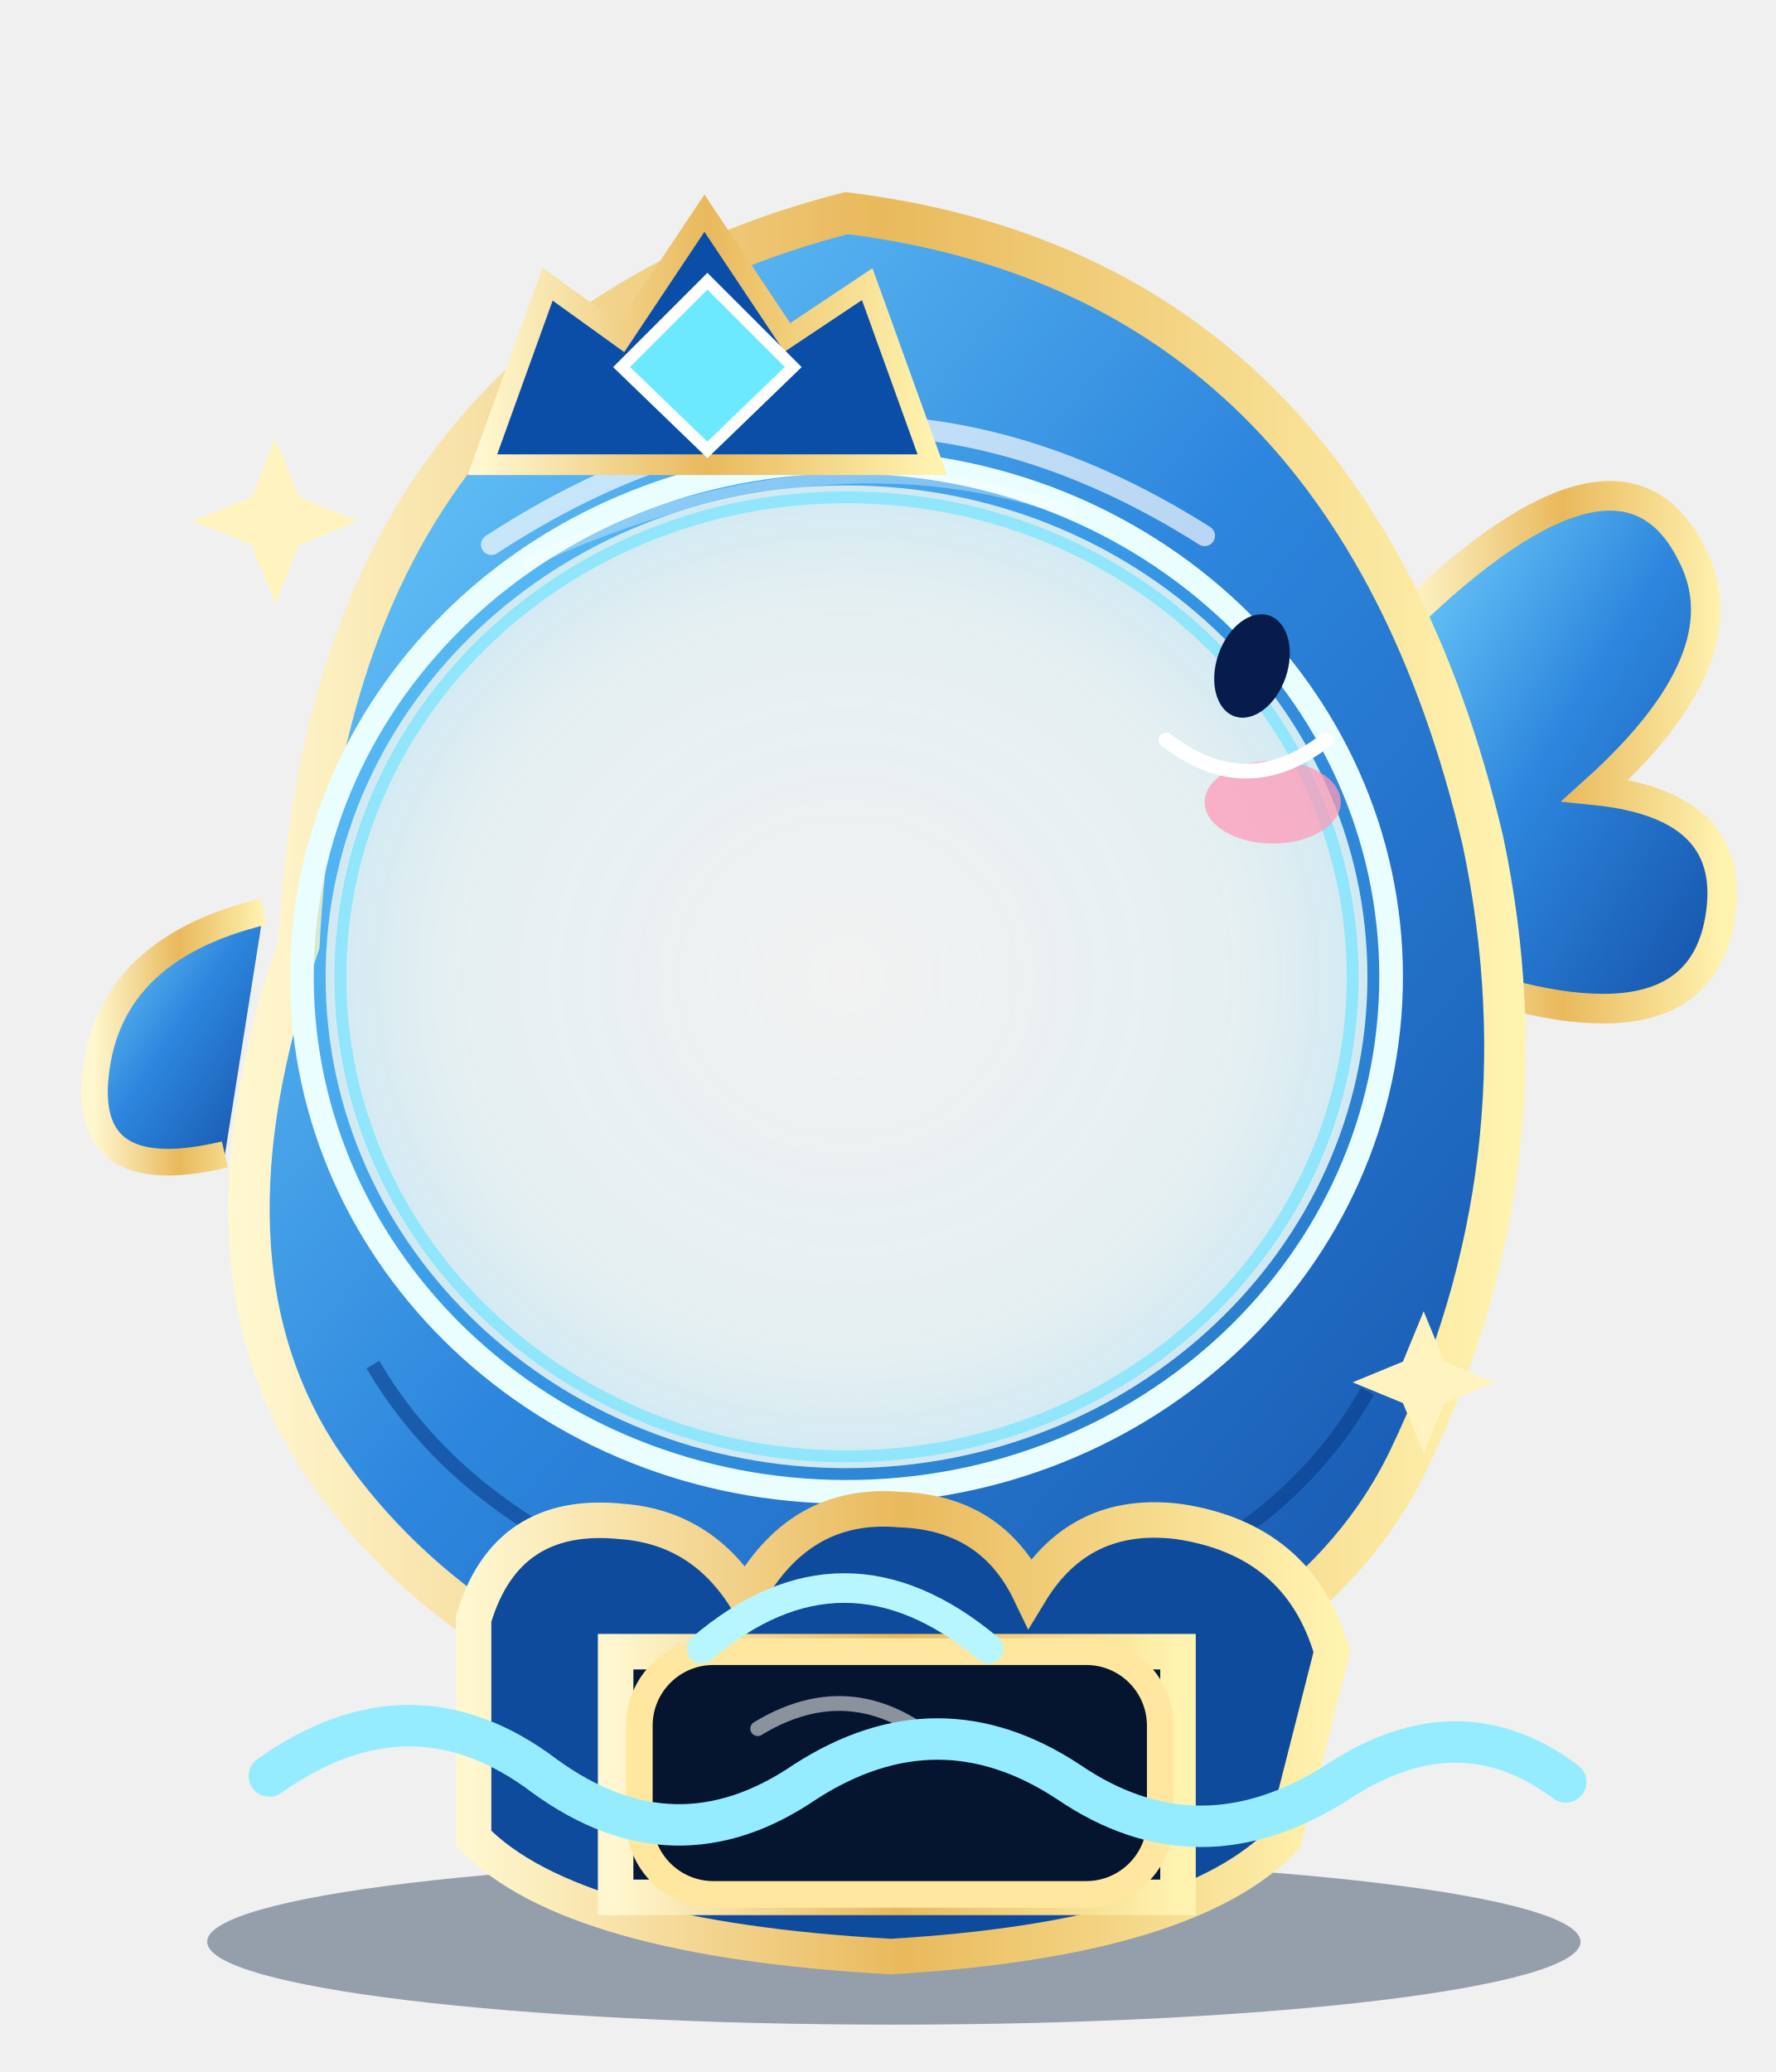
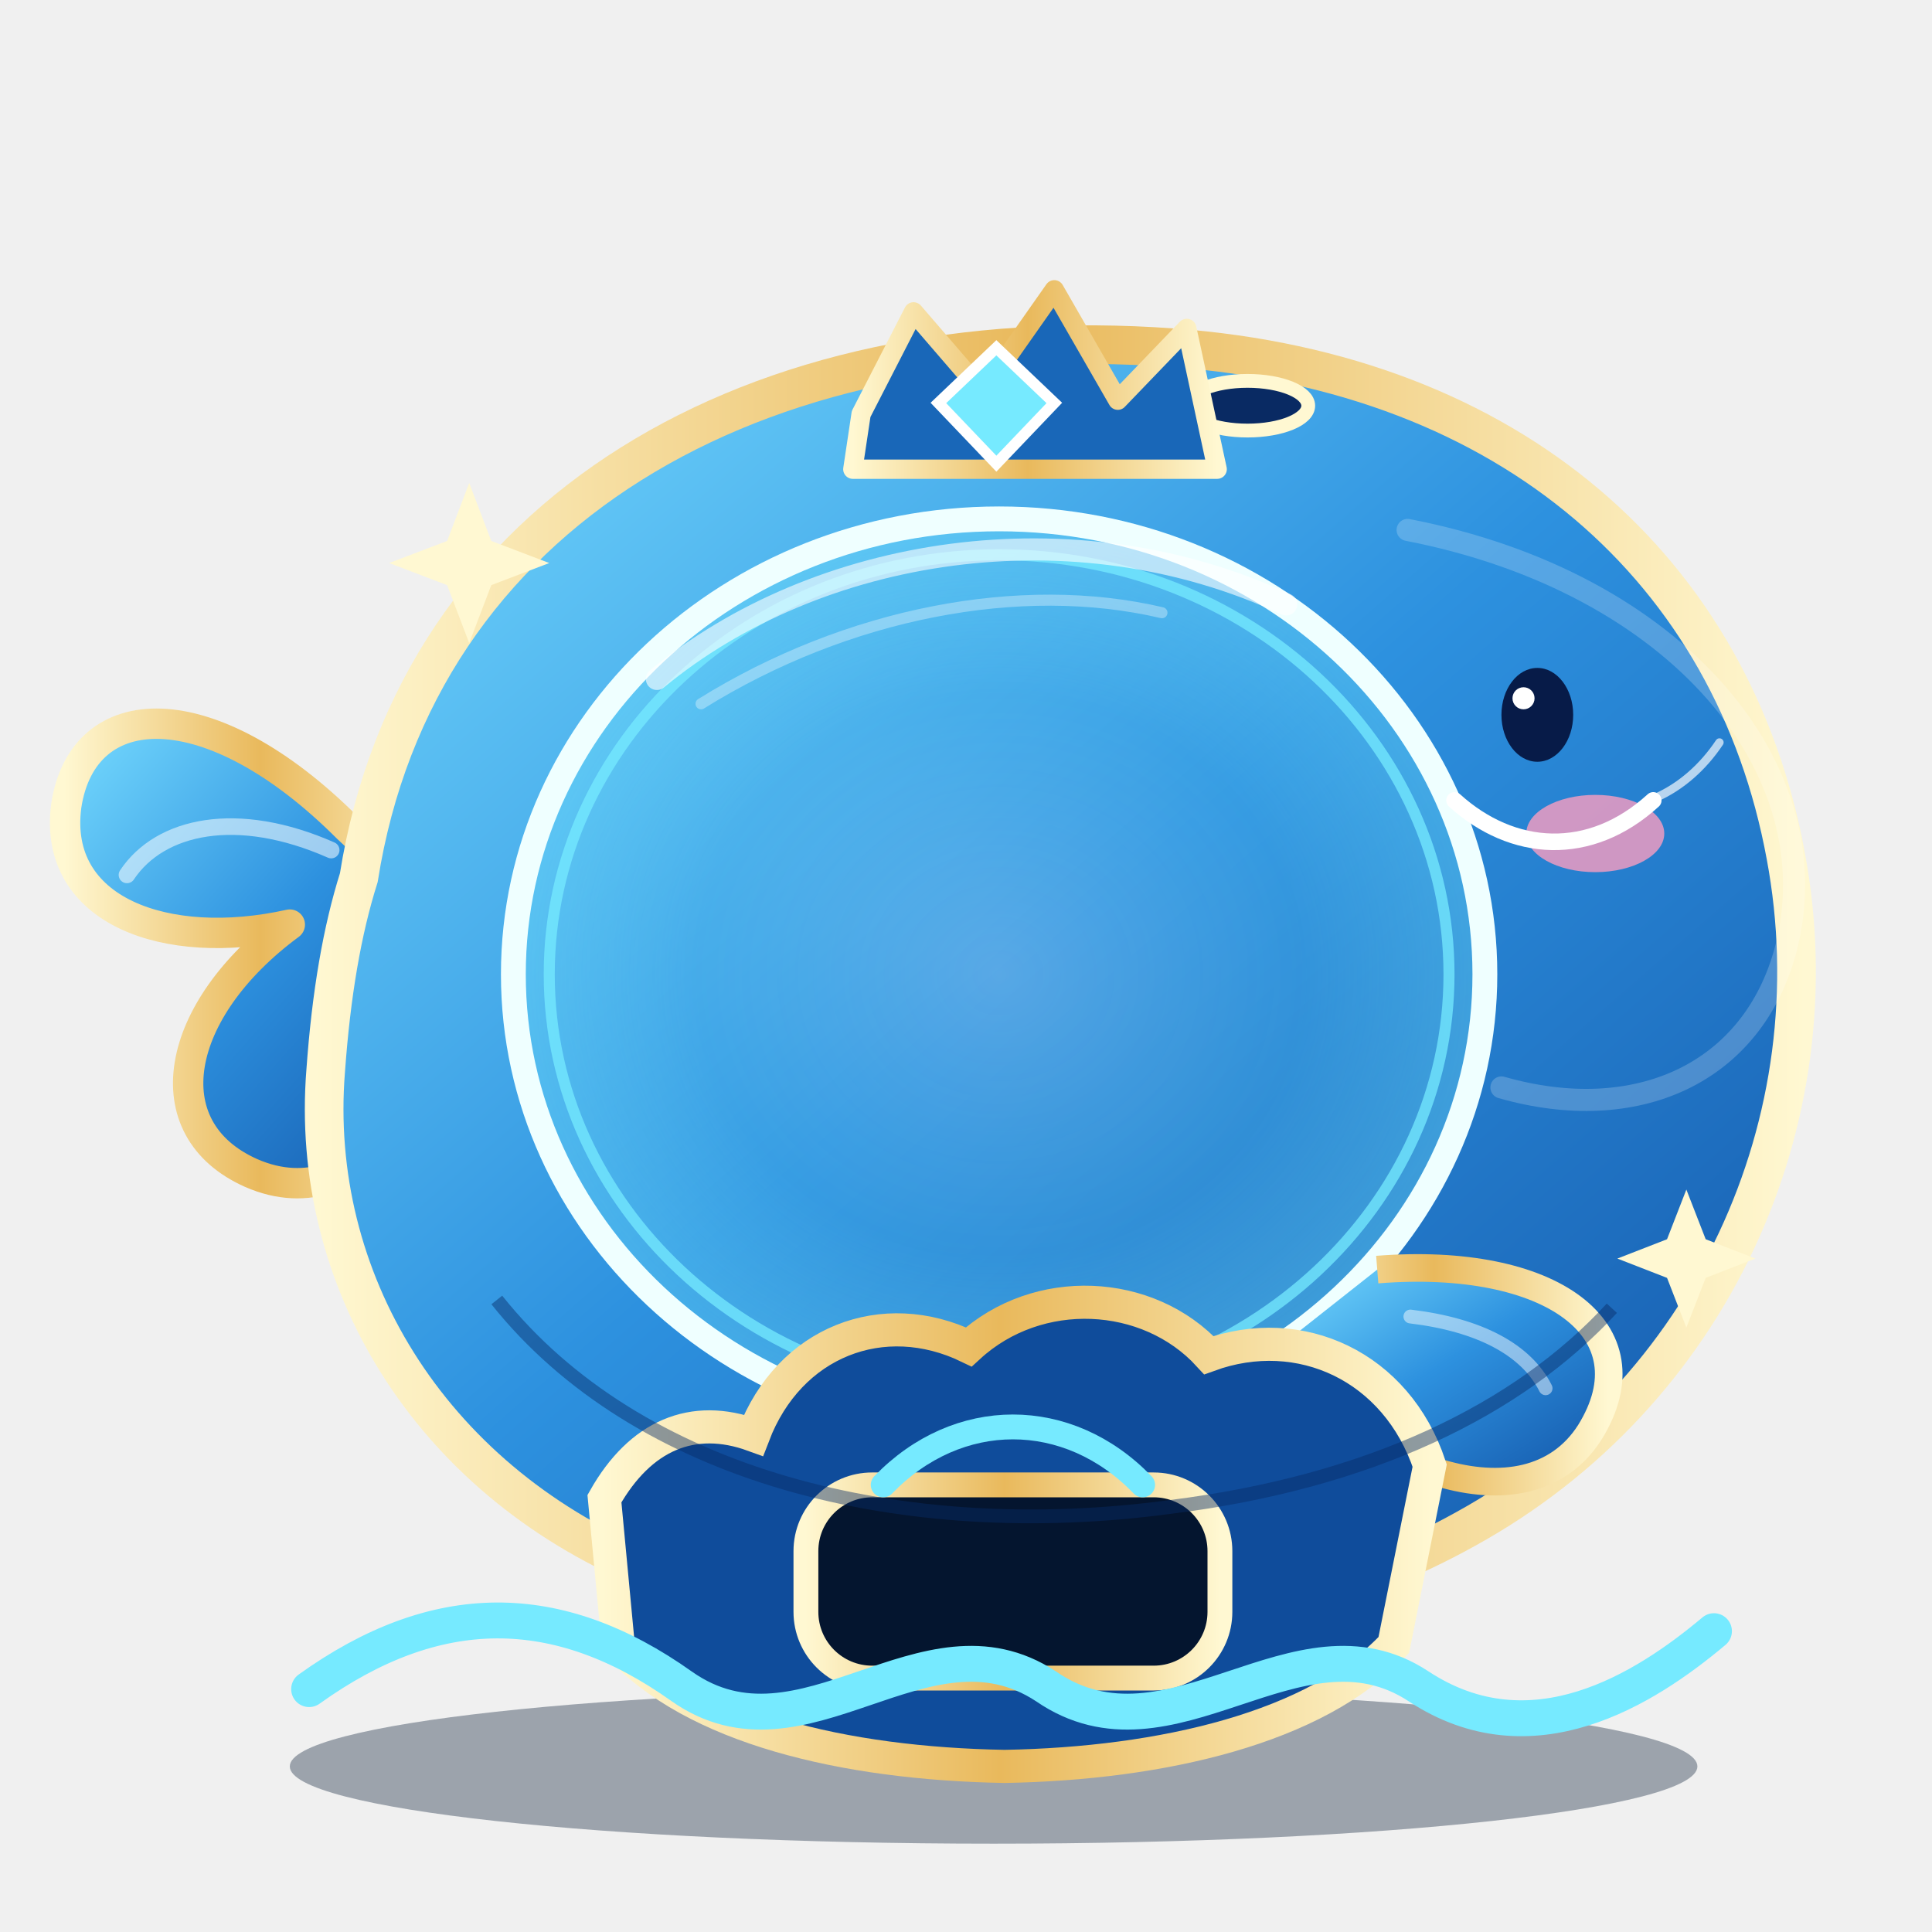
- <svg xmlns="http://www.w3.org/2000/svg" viewBox="0 0 600 700">
+ <svg xmlns="http://www.w3.org/2000/svg" viewBox="0 0 700 700">
  <defs>
    <linearGradient id="body" x1="0" y1="0" x2="1" y2="1">
-       <stop stop-color="#77d7ff" />
-       <stop offset=".48" stop-color="#2d86dd" />
-       <stop offset="1" stop-color="#1450a8" />
+       <stop stop-color="#77dcff" />
+       <stop offset=".48" stop-color="#2d91df" />
+       <stop offset="1" stop-color="#1354a7" />
    </linearGradient>
    <linearGradient id="trim">
-       <stop stop-color="#fff7cf" />
-       <stop offset=".5" stop-color="#e9b95c" />
-       <stop offset="1" stop-color="#fff3b0" />
+       <stop stop-color="#fff8d2" />
+       <stop offset=".48" stop-color="#e9b95c" />
+       <stop offset="1" stop-color="#fff8d2" />
    </linearGradient>
    <radialGradient id="glass">
-       <stop stop-color="#ffffff22" />
-       <stop offset=".7" stop-color="#8beaff18" />
-       <stop offset="1" stop-color="#4bc9ff38" />
+       <stop stop-color="#ffffff33" />
+       <stop offset=".62" stop-color="#76eaff22" />
+       <stop offset="1" stop-color="#76eaff55" />
    </radialGradient>
-     <mask id="cut">
-       <rect width="600" height="700" fill="white" />
-       <ellipse cx="286" cy="330" rx="176" ry="166" fill="black" />
-     </mask>
+     <filter id="soft">
+       <feGaussianBlur stdDeviation="8" />
+     </filter>
  </defs>
-   <ellipse cx="302" cy="656" rx="232" ry="28" fill="#00173a" opacity=".38" />
-   <path d="M474 210q74-72 98-22q17 34-33 79q49 5 42 44q-9 50-99 16" fill="url(#body)" stroke="url(#trim)" stroke-width="10" />
-   <path d="M89 308q-54 13-57 58q-2 35 44 24" fill="url(#body)" stroke="url(#trim)" stroke-width="9" />
-   <path d="M101 319Q111 117 286 72Q456 93 501 284Q524 393 476 493Q438 572 304 600Q165 578 108 493Q64 426 101 319Z" fill="url(#body)" stroke="url(#trim)" stroke-width="14" mask="url(#cut)" />
-   <ellipse cx="286" cy="330" rx="184" ry="174" fill="url(#glass)" stroke="#eafdff" stroke-width="8" />
-   <ellipse cx="286" cy="330" rx="171" ry="162" fill="none" stroke="#6de4ff" stroke-opacity=".65" stroke-width="4" />
-   <path d="M166 184Q287 105 407 181" fill="none" stroke="#ffffffaa" stroke-width="7" stroke-linecap="round" />
-   <path d="M178 190Q279 143 362 173" fill="none" stroke="#ffffff55" stroke-width="4" stroke-linecap="round" />
-   <path d="M126 461Q171 538 303 554Q420 544 462 470" fill="none" stroke="#0a3c8a" stroke-opacity=".6" stroke-width="5" />
-   <ellipse cx="423" cy="225" rx="12" ry="18" fill="#071c4c" transform="rotate(19 423 225)" />
-   <ellipse cx="430" cy="271" rx="23" ry="14" fill="#ff9bb8" opacity=".75" />
-   <path d="M394 250q27 21 54 0" fill="none" stroke="#fff" stroke-width="5" stroke-linecap="round" />
-   <path d="M185 96l25 18l28-42l28 42l27-18l22 61H163Z" fill="#0b4ea8" stroke="url(#trim)" stroke-width="7" />
-   <path d="M239 95l29 29l-29 28l-29-28z" fill="#6ce8ff" stroke="#fff" stroke-width="4" />
-   <path d="M160 547Q171 510 210 514Q237 516 252 540Q270 507 304 510Q335 511 348 538Q365 510 398 514Q439 520 450 558L434 621Q402 655 301 661Q193 655 160 621Z" fill="#0f4b9c" stroke="url(#trim)" stroke-width="12" />
-   <path d="M208 558h190v83H208z" fill="#061837" stroke="url(#trim)" stroke-width="12" rx="24" />
-   <rect x="216" y="558" width="176" height="82" rx="25" fill="#05152f" stroke="#ffe7a0" stroke-width="9" />
-   <path d="M237 557q48-41 97 0" fill="none" stroke="#b8f6ff" stroke-width="10" stroke-linecap="round" />
-   <path d="M256 584q28-17 54 0" fill="none" stroke="#ffffff88" stroke-width="5" stroke-linecap="round" />
-   <path d="M91 600q48-34 93 0q44 32 88 2q45-29 89 0q44 30 91 0q41-27 77 0" fill="none" stroke="#95ecff" stroke-width="14" stroke-linecap="round" />
-   <g fill="#fff4bf">
-     <path d="m93 148 8 20 20 8-20 8-8 20-8-20-20-8 20-8z" />
-     <path d="m481 443 7 17 17 7-17 7-7 17-7-17-17-7 17-7z" />
+   <ellipse cx="360" cy="640" rx="255" ry="28" fill="#00152f" opacity=".35" />
+   <path d="M126 300          C76 250 30 252 24 292          C19 330 60 345 105 335          C63 366 55 409 91 425          C132 443 164 392 171 342          Z" fill="url(#body)" stroke="url(#trim)" stroke-width="11" stroke-linejoin="round" />
+   <path d="M120 308 C86 293 58 299 46 317" fill="none" stroke="#ffffff88" stroke-width="6" stroke-linecap="round" />
+   <path d="M130 318          C151 185 274 115 425 126          C548 135 628 207 647 310          C665 406 620 505 531 554          C452 598 332 610 233 568          C155 535 112 463 118 388          C120 360 124 337 130 318 Z" fill="url(#body)" stroke="url(#trim)" stroke-width="14" />
+   <path d="M510 192 C608 211 664 279 647 344 C635 389 593 408 544 394" fill="none" stroke="#ffffff33" stroke-width="8" stroke-linecap="round" />
+   <ellipse cx="362" cy="353" rx="176" ry="165" fill="url(#glass)" stroke="#efffff" stroke-width="9" />
+   <ellipse cx="362" cy="353" rx="163" ry="152" fill="none" stroke="#76eaff" stroke-opacity=".75" stroke-width="4" />
+   <path d="M238 246 C296 198 389 183 466 219" fill="none" stroke="#ffffff99" stroke-width="8" stroke-linecap="round" />
+   <path d="M254 255 C307 222 370 210 421 222" fill="none" stroke="#ffffff55" stroke-width="4" stroke-linecap="round" />
+   <ellipse cx="557" cy="259" rx="13" ry="17" fill="#071b48" />
+   <circle cx="552" cy="253" r="4" fill="#fff" />
+   <ellipse cx="578" cy="302" rx="25" ry="14" fill="#ff9ec0" opacity=".78" />
+   <path d="M527 290 C548 309 576 311 599 290" fill="none" stroke="#ffffff" stroke-width="6" stroke-linecap="round" />
+   <path d="M600 289 C609 285 617 278 623 269" fill="none" stroke="#ffffffaa" stroke-width="3" stroke-linecap="round" />
+   <path d="M499 460 C562 455 599 482 576 519 C553 555 493 532 461 490" fill="url(#body)" stroke="url(#trim)" stroke-width="10" stroke-linejoin="round" />
+   <path d="M511 477 C536 480 553 489 560 503" fill="none" stroke="#ffffff77" stroke-width="5" stroke-linecap="round" />
+   <ellipse cx="452" cy="147" rx="22" ry="9" fill="#092a63" stroke="#fff8d2" stroke-width="5" />
+   <path d="M312 150 L331 113 L356 142 L382 105 L405 145 L430 119 L441 170 L309 170 Z" fill="#1967b8" stroke="url(#trim)" stroke-width="7" stroke-linejoin="round" />
+   <path d="M361 126 L382 146 L361 168 L340 146 Z" fill="#76eaff" stroke="#fff" stroke-width="4" />
+   <path d="M273 520 C286 486 320 473 351 488 C376 465 416 467 438 491 C471 479 506 495 518 531          L505 596 C477 626 421 639 364 640 C306 639 251 626 224 596 L219 543          C232 520 251 512 273 520 Z" fill="#0f4c9b" stroke="url(#trim)" stroke-width="12" />
+   <rect x="292" y="538" width="150" height="70" rx="24" fill="#04152f" stroke="url(#trim)" stroke-width="9" />
+   <path d="M320 538 C347 510 387 510 414 538" fill="none" stroke="#76eaff" stroke-width="9" stroke-linecap="round" />
+   <path d="M180 471 C231 535 327 559 424 546 C496 537 550 511 584 474" fill="none" stroke="#082b67" stroke-opacity=".45" stroke-width="5" />
+   <g fill="#fff8d2">
+     <path d="m170 175 8 21 21 8-21 8-8 21-8-21-21-8 21-8z" />
+     <path d="m611 431 7 18 18 7-18 7-7 18-7-18-18-7 18-7z" />
  </g>
+   <path d="M112 612 C158 579 202 579 247 611 C291 642 335 582 379 611 C424 642 470 582 514 611 C555 638 596 612 621 591" fill="none" stroke="#76eaff" stroke-width="13" stroke-linecap="round" />
</svg>
